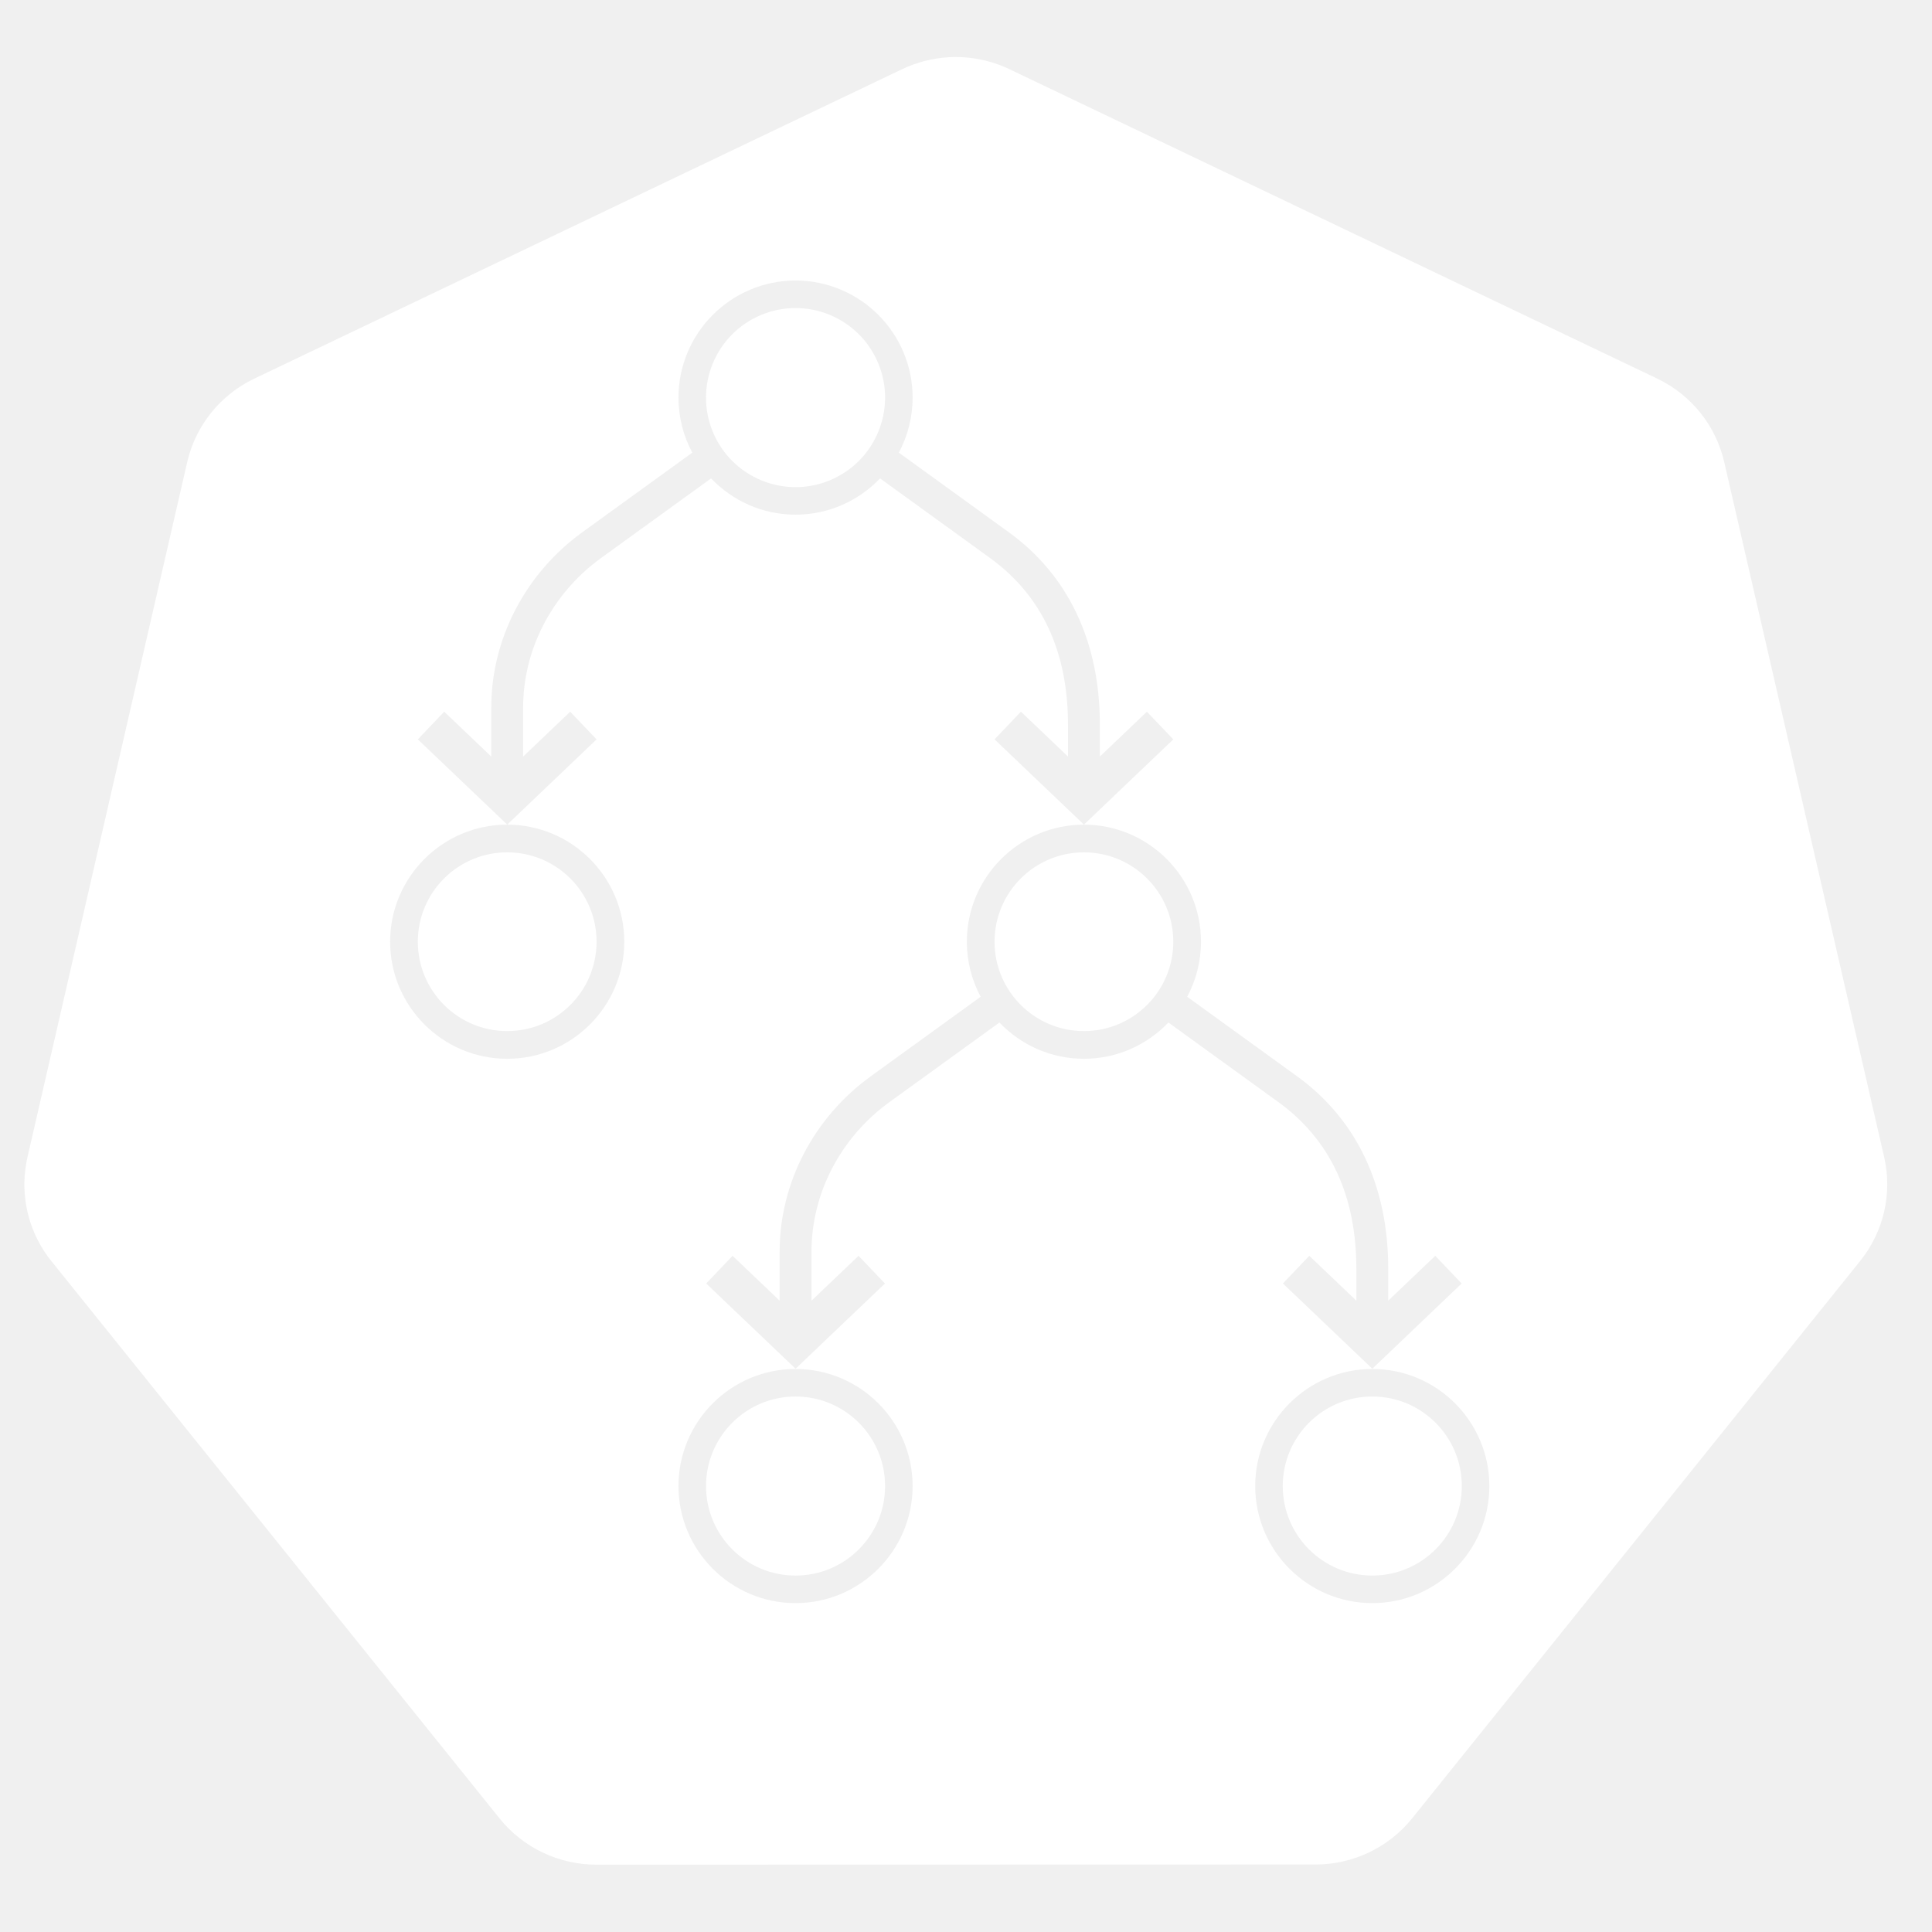
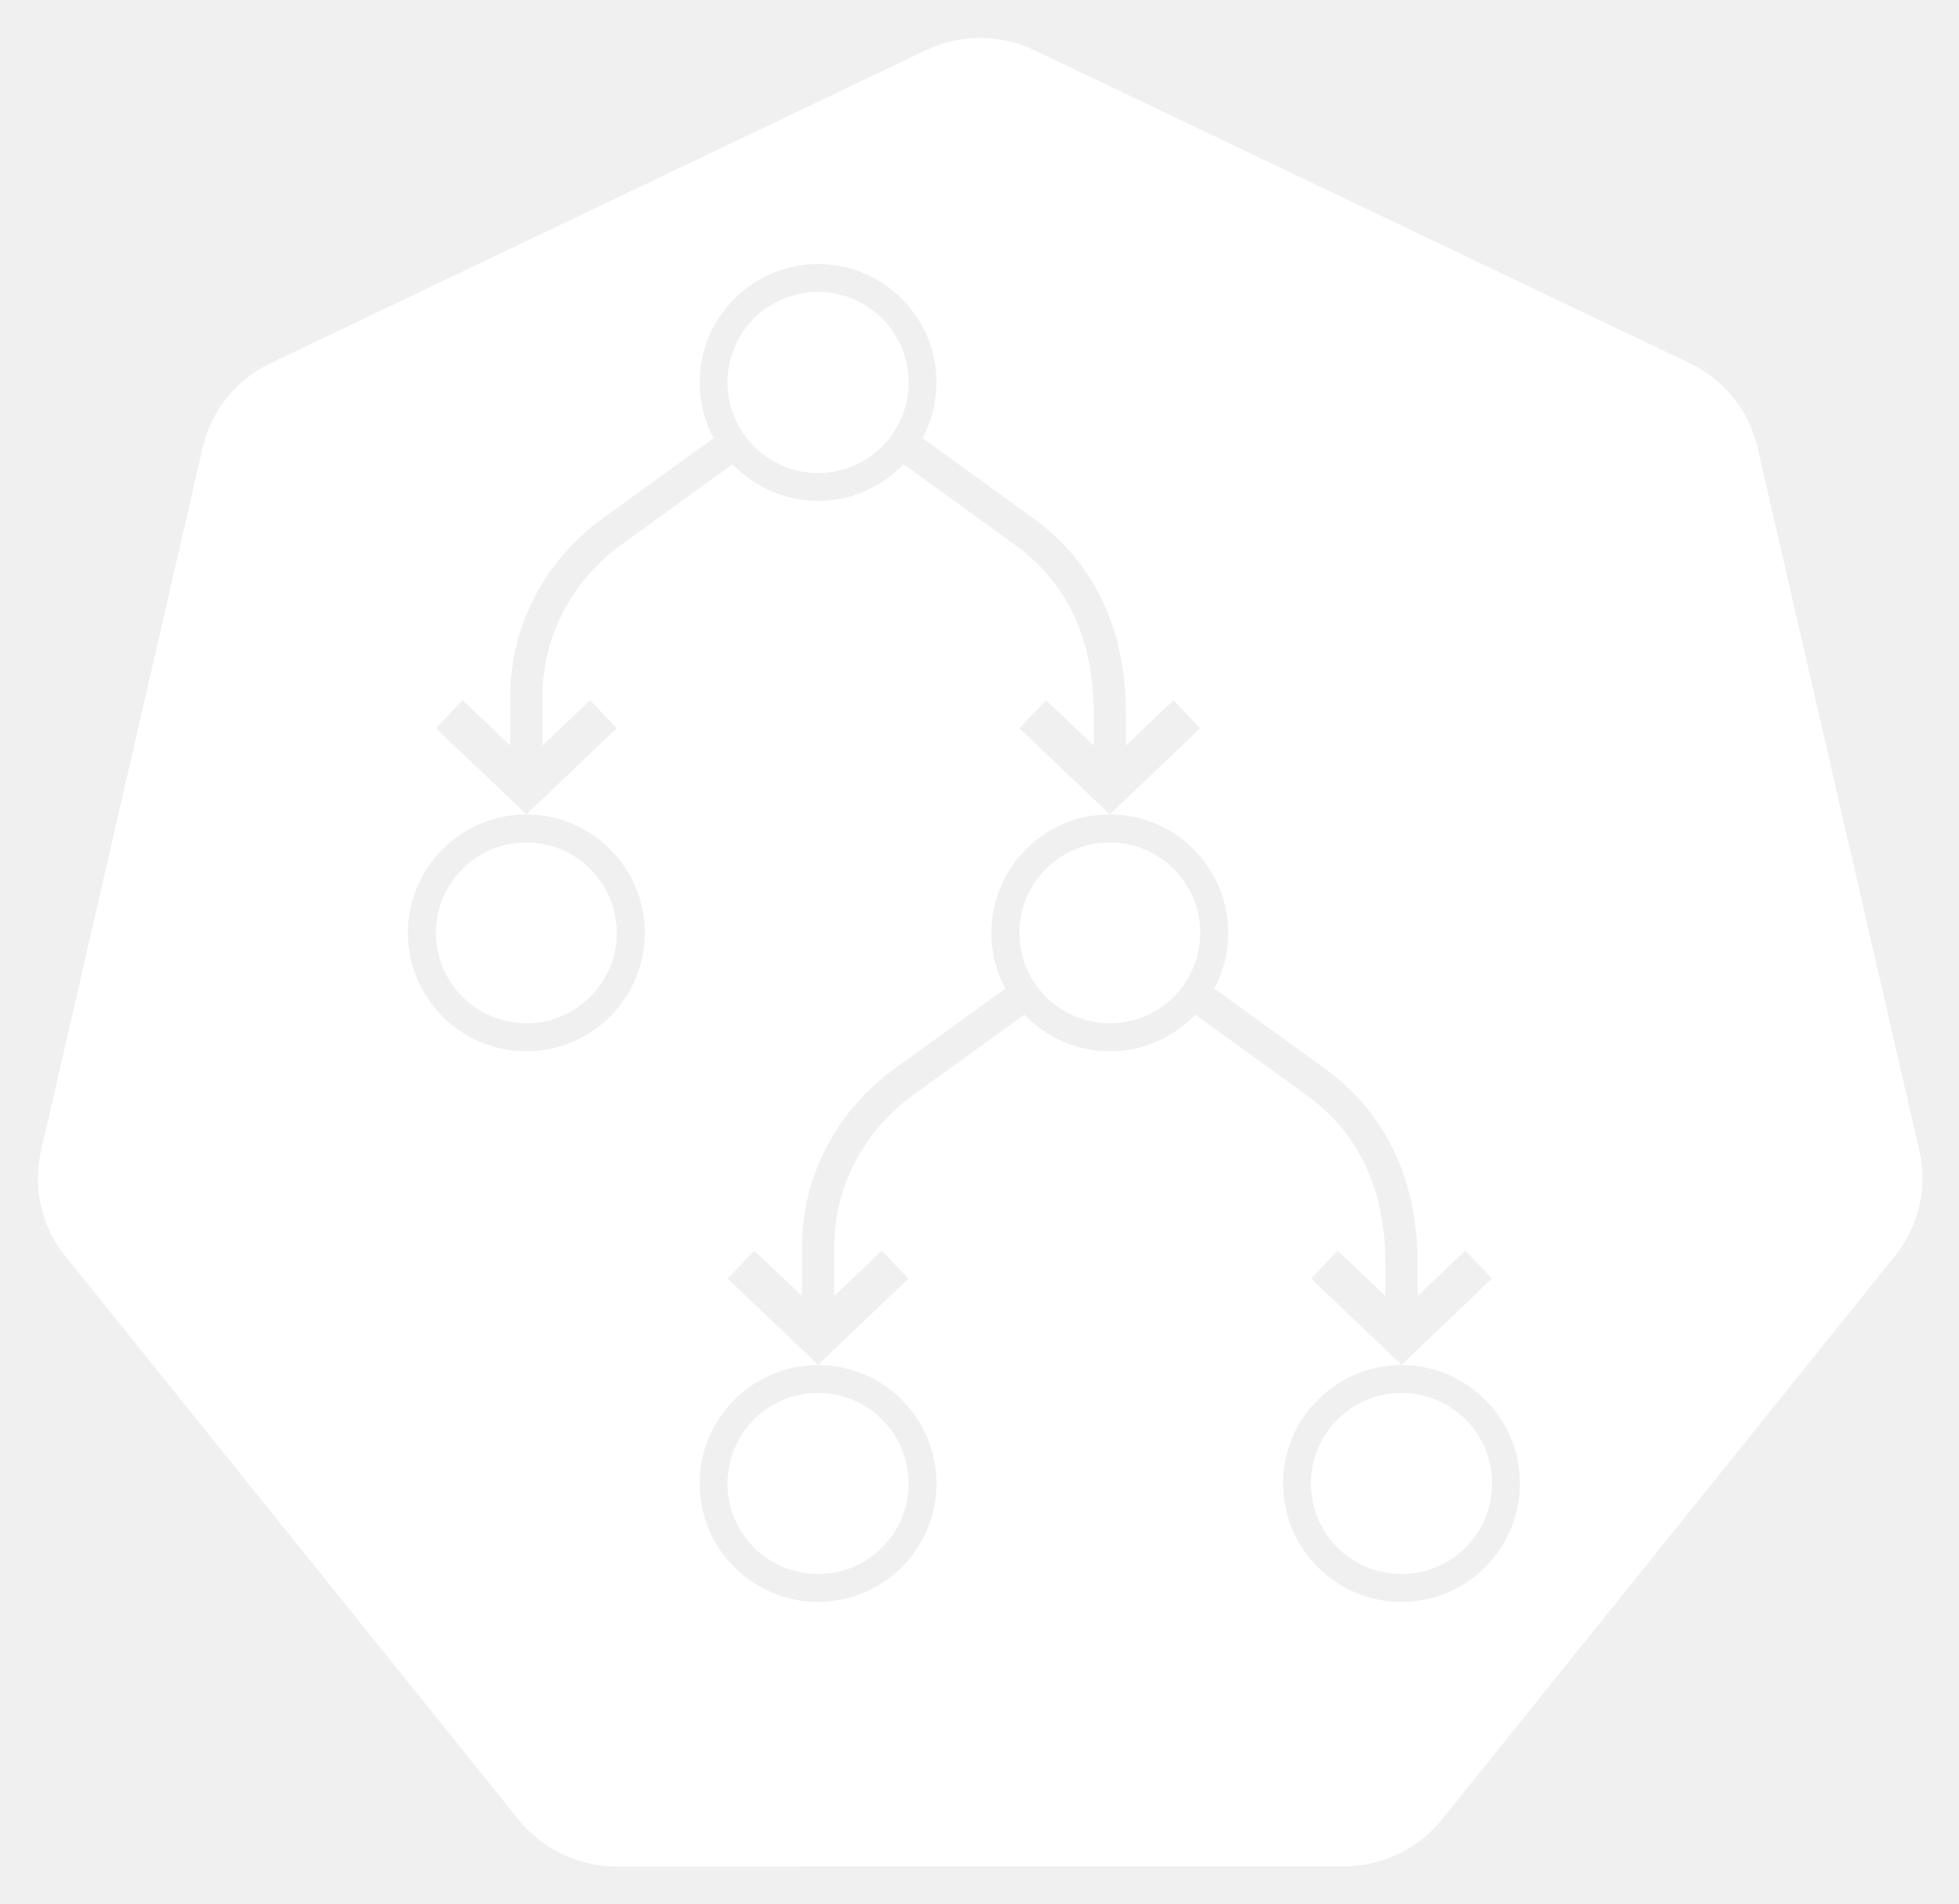
- <svg xmlns="http://www.w3.org/2000/svg" id="Layer_1" data-name="Layer 1" viewBox="0 0 400 400">
+ <svg xmlns="http://www.w3.org/2000/svg" role="img" viewBox="-2.71 4.04 400.92 389.67">
  <defs>
-     <style>
-       .cls-1 {
-         fill: #fff;
-       }
-     </style>
+     <style>.cls-1{fill:#fff}</style>
  </defs>
-   <path class="cls-1" d="M10.629,261.089l92.807,115.404c4.867,6.048,12.244,9.57,20.046,9.568l148.836-.033c7.799.005,15.177-3.51,20.046-9.552l92.775-115.42c4.865-6.049,6.688-13.965,4.955-21.508l-33.123-143.93c-1.741-7.539-6.847-13.882-13.873-17.236L208.997,14.328c-3.872-1.85-8.151-2.704-12.444-2.486-3.406.178-6.742,1.029-9.812,2.502L52.639,78.398c-7.03,3.358-12.136,9.707-13.873,17.252L5.691,239.564c-1.548,6.702-.294,13.74,3.476,19.51.454.695.942,1.367,1.462,2.014ZM164.71,331.908c-13.365,0-24.238-10.873-24.238-24.238s10.873-24.238,24.238-24.238,24.238,10.873,24.238,24.238-10.873,24.238-24.238,24.238ZM284.116,331.908c-13.365,0-24.238-10.873-24.238-24.238s10.873-24.238,24.238-24.238c13.365,0,24.238,10.873,24.238,24.238s-10.873,24.238-24.238,24.238ZM268.547,222.834c12.344,8.933,18.869,22.706,18.869,39.827v6.633l9.74-9.291,5.464,5.73-18.498,17.647-18.511-17.648,5.464-5.731,9.743,9.29v-6.63c0-15.131-5.431-26.731-16.14-34.482l-22.769-16.477c-4.416,4.615-10.618,7.508-17.495,7.508-6.876,0-13.079-2.892-17.494-7.507l-22.768,16.476c-10.106,7.313-16.14,18.884-16.14,30.951v10.166l9.741-9.292,5.464,5.73-18.498,17.647-18.511-17.648,5.464-5.731,9.741,9.288v-10.16c0-14.177,7.054-27.746,18.869-36.296l22.752-16.465c-1.82-3.4-2.859-7.278-2.859-11.397,0-13.365,10.874-24.238,24.238-24.238,13.365,0,24.238,10.873,24.238,24.238,0,4.118-1.039,7.996-2.859,11.396l22.753,16.465ZM91.97,147.348l9.741,9.288v-10.16c0-14.176,7.054-27.745,18.869-36.296l22.752-16.465c-1.82-3.4-2.859-7.279-2.859-11.398,0-13.365,10.873-24.238,24.238-24.238,13.365,0,24.238,10.873,24.238,24.238,0,4.118-1.039,7.996-2.858,11.396l22.754,16.467c12.344,8.933,18.869,22.706,18.869,39.827v6.633l9.74-9.291,5.464,5.73-18.498,17.647-18.511-17.648,5.464-5.731,9.743,9.29v-6.629c0-15.131-5.431-26.731-16.14-34.482l-22.77-16.478c-4.416,4.616-10.618,7.508-17.495,7.508-6.876,0-13.078-2.892-17.493-7.506l-22.768,16.476c-10.106,7.313-16.14,18.883-16.14,30.95v10.166l9.741-9.292,5.464,5.73-18.498,17.647-18.511-17.648,5.464-5.731ZM105.01,170.734c13.365,0,24.238,10.873,24.238,24.238s-10.873,24.238-24.238,24.238c-13.365,0-24.238-10.873-24.238-24.238s10.873-24.238,24.238-24.238Z" />
-   <circle class="cls-1" cx="224.414" cy="194.972" r="18.503" />
-   <path class="cls-1" d="M105.01,213.475c10.219,0,18.503-8.284,18.503-18.503s-8.284-18.503-18.503-18.503-18.503,8.284-18.503,18.503,8.284,18.503,18.503,18.503Z" />
-   <circle class="cls-1" cx="164.71" cy="82.318" r="18.535" transform="translate(-18.96392 69.29806) rotate(-22.50003)" />
-   <circle class="cls-1" cx="284.116" cy="307.669" r="18.535" />
-   <circle class="cls-1" cx="164.71" cy="307.669" r="18.535" />
+   <path d="M10.629 261.089L103.437 376.493c4.867 6.048 12.244 9.57 20.046 9.568l148.836-.033c7.799.005 15.177-3.51 20.046-9.552l92.775-115.42c4.865-6.049 6.688-13.965 4.955-21.508L356.972 95.618c-1.741-7.539-6.847-13.882-13.873-17.236L208.997 14.328c-3.872-1.85-8.151-2.704-12.444-2.486-3.406.178-6.742 1.029-9.812 2.502L52.639 78.398c-7.03 3.358-12.136 9.707-13.873 17.252L5.691 239.564c-1.548 6.702-.294 13.74 3.476 19.51a25.436 25.436 0 0 0 1.462 2.014zm154.081 70.819c-13.365 0-24.238-10.873-24.238-24.238s10.873-24.238 24.238-24.238 24.238 10.873 24.238 24.238-10.873 24.238-24.238 24.238zm119.406 0c-13.365 0-24.238-10.873-24.238-24.238s10.873-24.238 24.238-24.238c13.365 0 24.238 10.873 24.238 24.238s-10.873 24.238-24.238 24.238zM268.547 222.834c12.344 8.933 18.869 22.706 18.869 39.827v6.633l9.74-9.291 5.464 5.73-18.498 17.647-18.511-17.648 5.464-5.731 9.743 9.29v-6.63c0-15.131-5.431-26.731-16.14-34.482l-22.769-16.477c-4.416 4.615-10.618 7.508-17.495 7.508-6.876 0-13.079-2.892-17.494-7.507l-22.768 16.476c-10.106 7.313-16.14 18.884-16.14 30.951v10.166l9.741-9.292 5.464 5.73-18.498 17.647-18.511-17.648 5.464-5.731 9.741 9.288v-10.16c0-14.177 7.054-27.746 18.869-36.296l22.752-16.465c-1.82-3.4-2.859-7.279-2.859-11.397 0-13.365 10.874-24.238 24.238-24.238 13.365 0 24.238 10.873 24.238 24.238 0 4.118-1.039 7.996-2.859 11.396l22.753 16.465zM91.97 147.348l9.741 9.288v-10.16c0-14.176 7.054-27.745 18.869-36.296l22.752-16.465c-1.82-3.4-2.859-7.279-2.859-11.398 0-13.365 10.873-24.238 24.238-24.238 13.365 0 24.238 10.873 24.238 24.238 0 4.118-1.039 7.996-2.858 11.396l22.754 16.467c12.344 8.933 18.869 22.706 18.869 39.827v6.633l9.74-9.291 5.464 5.73-18.498 17.647-18.511-17.648 5.464-5.731 9.743 9.29v-6.629c0-15.131-5.431-26.732-16.14-34.482l-22.77-16.478c-4.416 4.616-10.618 7.508-17.495 7.508-6.876 0-13.078-2.892-17.493-7.506l-22.768 16.476c-10.106 7.313-16.14 18.883-16.14 30.95v10.166l9.741-9.292 5.464 5.73-18.498 17.647-18.511-17.648 5.464-5.731zm13.041 23.386c13.365 0 24.238 10.873 24.238 24.238s-10.873 24.238-24.238 24.238c-13.365 0-24.238-10.873-24.238-24.238s10.873-24.238 24.238-24.238z" class="cls-1" />
+   <circle cx="224.414" cy="194.972" r="18.503" class="cls-1" />
+   <path d="M105.01 213.475c10.219 0 18.503-8.284 18.503-18.503s-8.284-18.503-18.503-18.503-18.503 8.284-18.503 18.503 8.284 18.503 18.503 18.503z" class="cls-1" />
+   <circle cx="164.71" cy="82.318" r="18.535" class="cls-1" transform="rotate(-22.5 164.71 82.318)" />
+   <circle cx="284.116" cy="307.669" r="18.535" class="cls-1" />
+   <circle cx="164.71" cy="307.669" r="18.535" class="cls-1" />
</svg>
